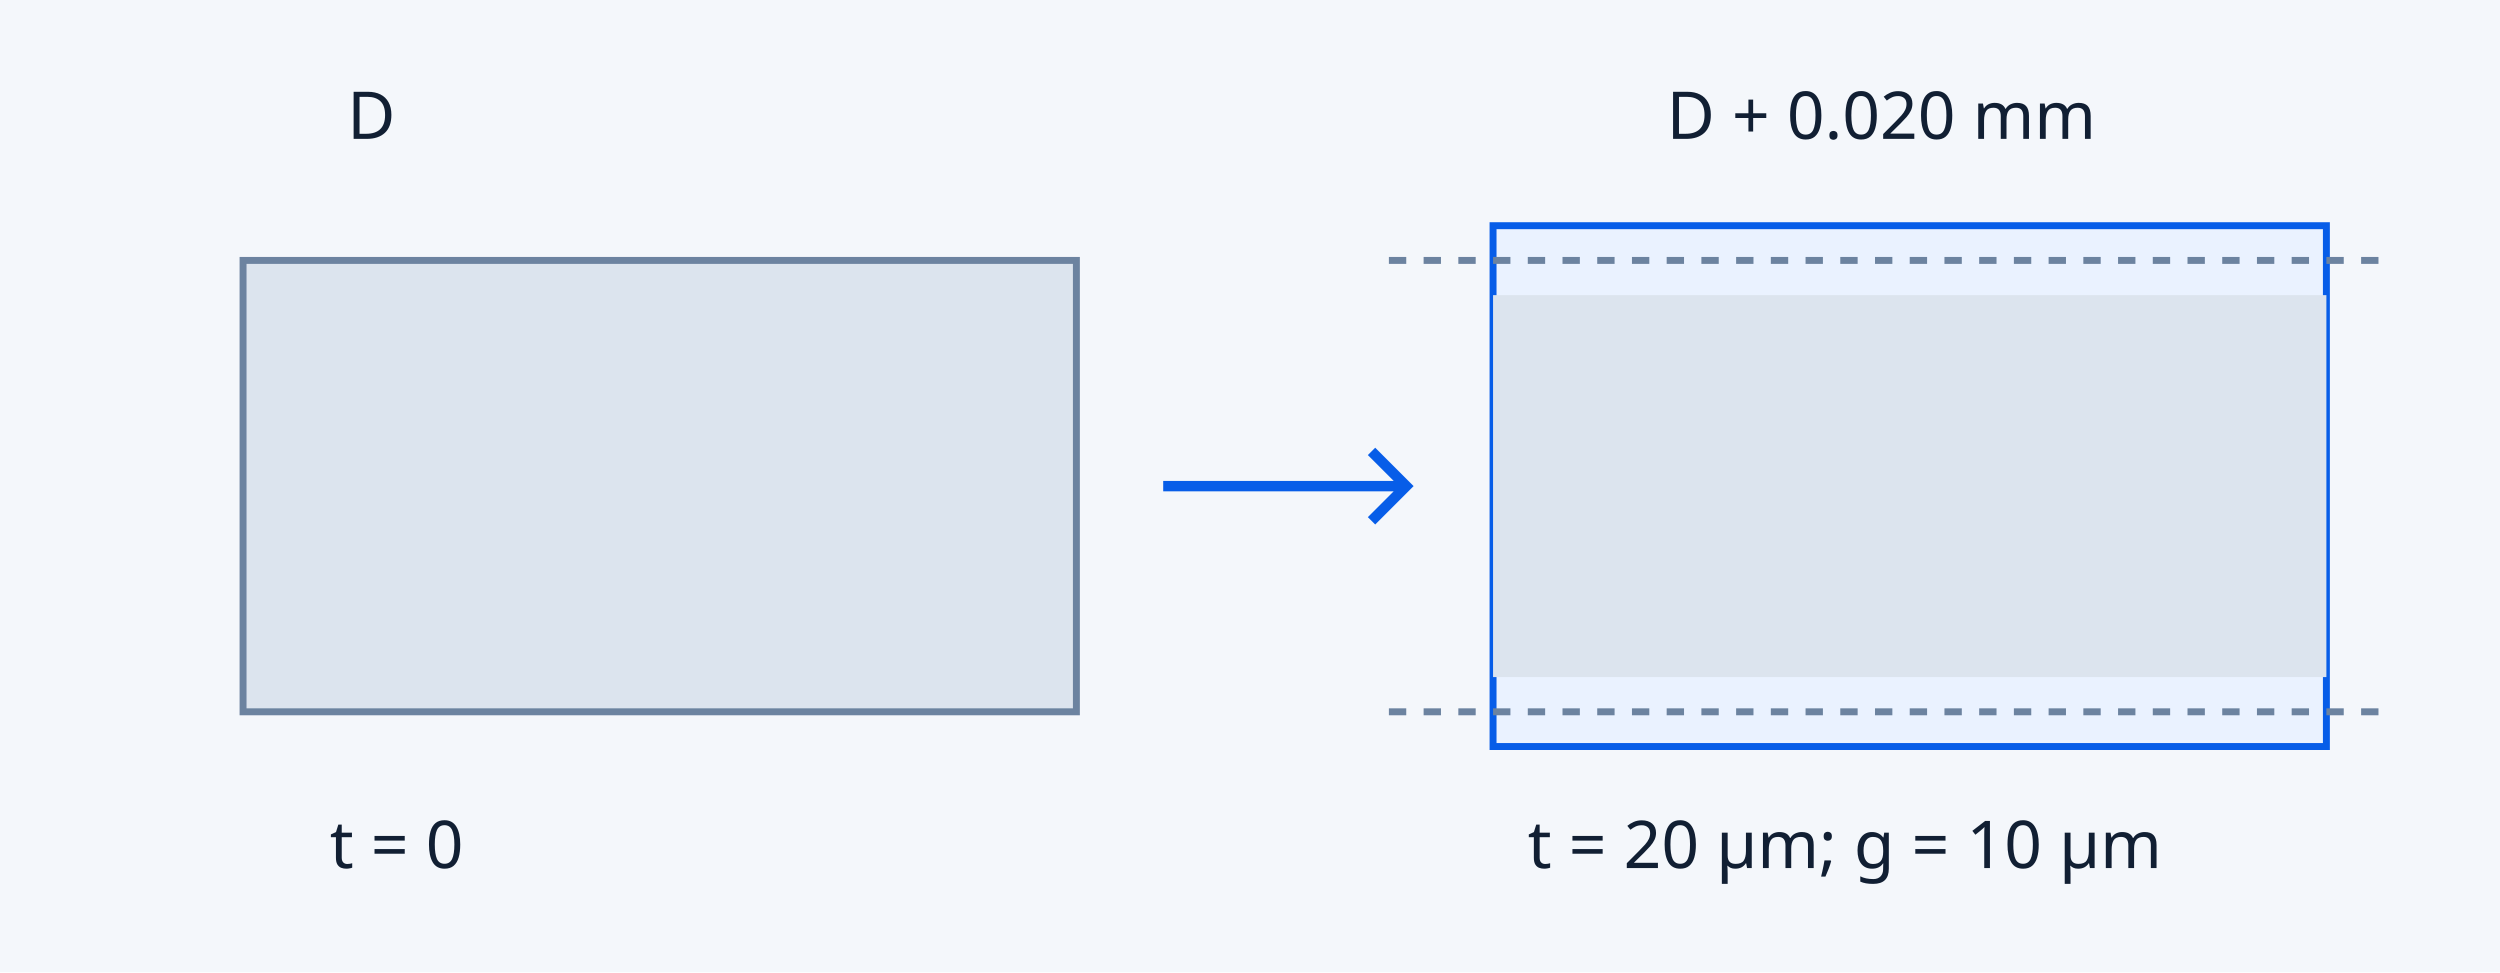
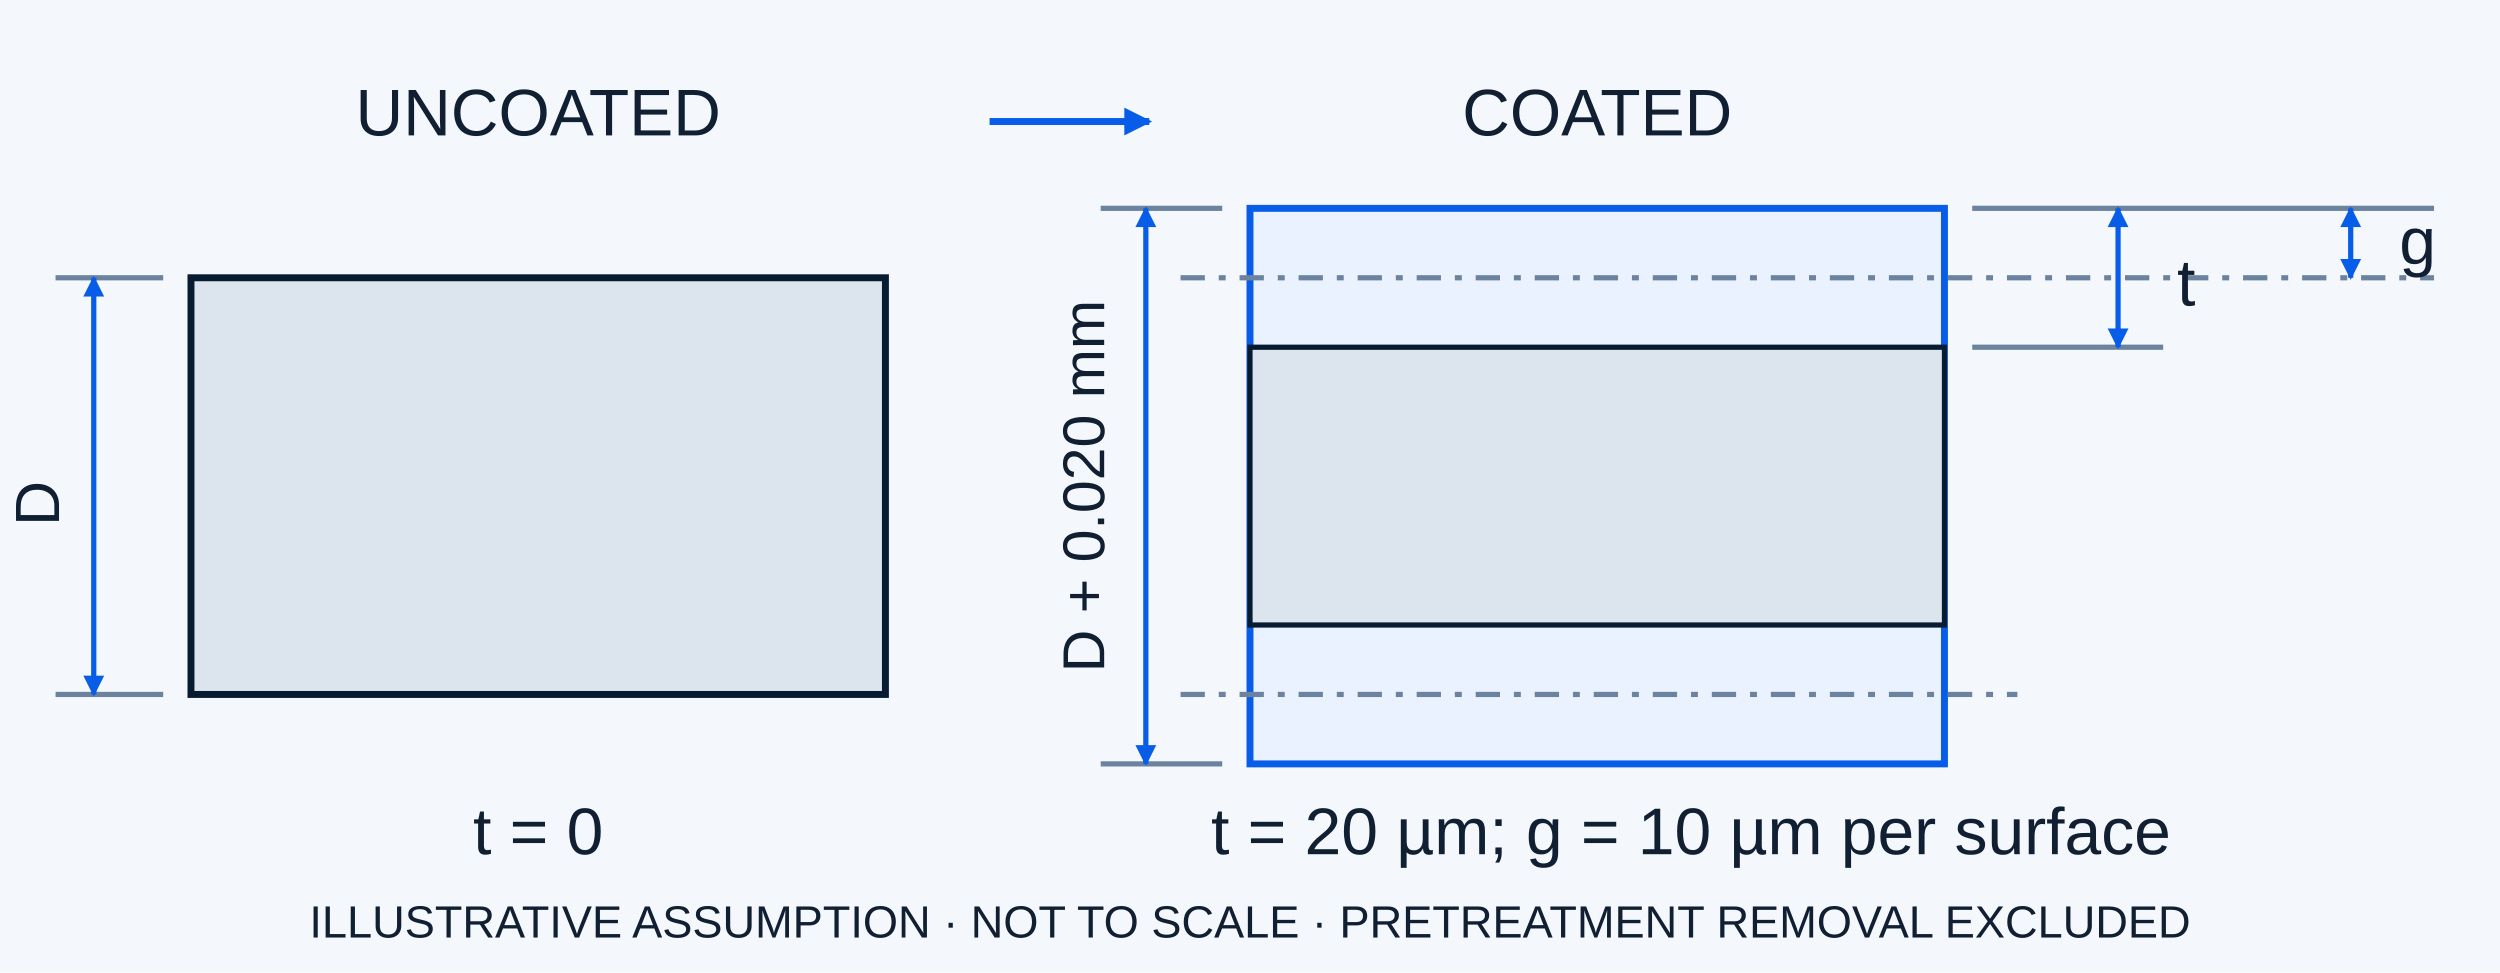
- <svg xmlns="http://www.w3.org/2000/svg" viewBox="0 0 720 280" fill="none">
+ <svg xmlns="http://www.w3.org/2000/svg" viewBox="0 0 720 280" role="img" aria-labelledby="title desc">
+   <defs>
+     <marker id="arrow" viewBox="0 0 10 10" refX="9" refY="5" markerWidth="4" markerHeight="4" orient="auto-start-reverse">
+       <path d="M0 0L10 5L0 10Z" fill="#075de8" />
+     </marker>
+   </defs>
  <rect width="720" height="280" fill="#f4f7fb" />
-   <rect x="70" y="75" width="240" height="130" fill="#dce4ee" stroke="#6c83a0" stroke-width="2" />
-   <rect x="430" y="65" width="240" height="150" fill="#eaf2ff" stroke="#075de8" stroke-width="2" />
-   <rect x="430" y="85" width="240" height="110" fill="#dce4ee" />
-   <g stroke="#6c83a0" stroke-dasharray="5 5" stroke-width="2">
-     <path d="M400 75H690M400 205H690" />
+   <rect x="55" y="80" width="200" height="120" fill="#dce4ee" stroke="#071b31" stroke-width="2" />
+   <rect x="360" y="60" width="200" height="160" fill="#eaf2ff" stroke="#075de8" stroke-width="2" />
+   <rect x="360" y="100" width="200" height="80" fill="#dce4ee" stroke="#071b31" stroke-width="1.5" />
+   <path d="M340 80H701M340 200H581" fill="none" stroke="#6c83a0" stroke-width="1.5" stroke-dasharray="7 4 2 4" />
+   <path d="M568 60H701M568 100H623" fill="none" stroke="#6c83a0" stroke-width="1.5" />
+   <path d="M610 60V100" fill="none" stroke="#075de8" stroke-width="1.5" marker-start="url(#arrow)" marker-end="url(#arrow)" />
+   <path d="M677 60V80" fill="none" stroke="#075de8" stroke-width="1.5" marker-start="url(#arrow)" marker-end="url(#arrow)" />
+   <path d="M285 35H331" fill="none" stroke="#075de8" stroke-width="2" marker-end="url(#arrow)" />
+   <path d="M47 80H16M47 200H16M352 60H317M352 220H317" stroke="#6c83a0" stroke-width="1.5" />
+   <path d="M27 80V200" stroke="#075de8" stroke-width="1.5" marker-start="url(#arrow)" marker-end="url(#arrow)" />
+   <path d="M330 60V220" stroke="#075de8" stroke-width="1.5" marker-start="url(#arrow)" marker-end="url(#arrow)" />
+   <text x="17" y="145" fill="#111f33" font-family="Arial, sans-serif" font-size="18" text-anchor="middle" transform="rotate(-90 17 145)">D</text>
+   <text x="318" y="140" fill="#111f33" font-family="Arial, sans-serif" font-size="17" text-anchor="middle" transform="rotate(-90 318 140)">D + 0.020 mm</text>
+   <g fill="#111f33" font-family="Arial, sans-serif" font-size="19">
+     <text x="155" y="39" text-anchor="middle">UNCOATED</text>
+     <text x="460" y="39" text-anchor="middle">COATED</text>
+     <text x="627" y="88">t</text>
+     <text x="691" y="76">g</text>
+     <text x="155" y="246" text-anchor="middle">t = 0</text>
+     <text x="487" y="246" text-anchor="middle">t = 20 µm; g = 10 µm per surface</text>
+     <text x="360" y="270" font-size="13" text-anchor="middle">ILLUSTRATIVE ASSUMPTION · NOT TO SCALE · PRETREATMENT REMOVAL EXCLUDED</text>
  </g>
-   <g fill="#111f33" font-family="sans-serif" font-size="19">
-     <text x="100" y="40">D</text>
-     <text x="480" y="40">D + 0.020 mm</text>
-     <text x="95" y="250">t = 0</text>
-     <text x="440" y="250">t = 20 µm; g = 10 µm</text>
-   </g>
-   <path d="M335 140H405M395 130L405 140L395 150" stroke="#075de8" stroke-width="3" />
</svg>
